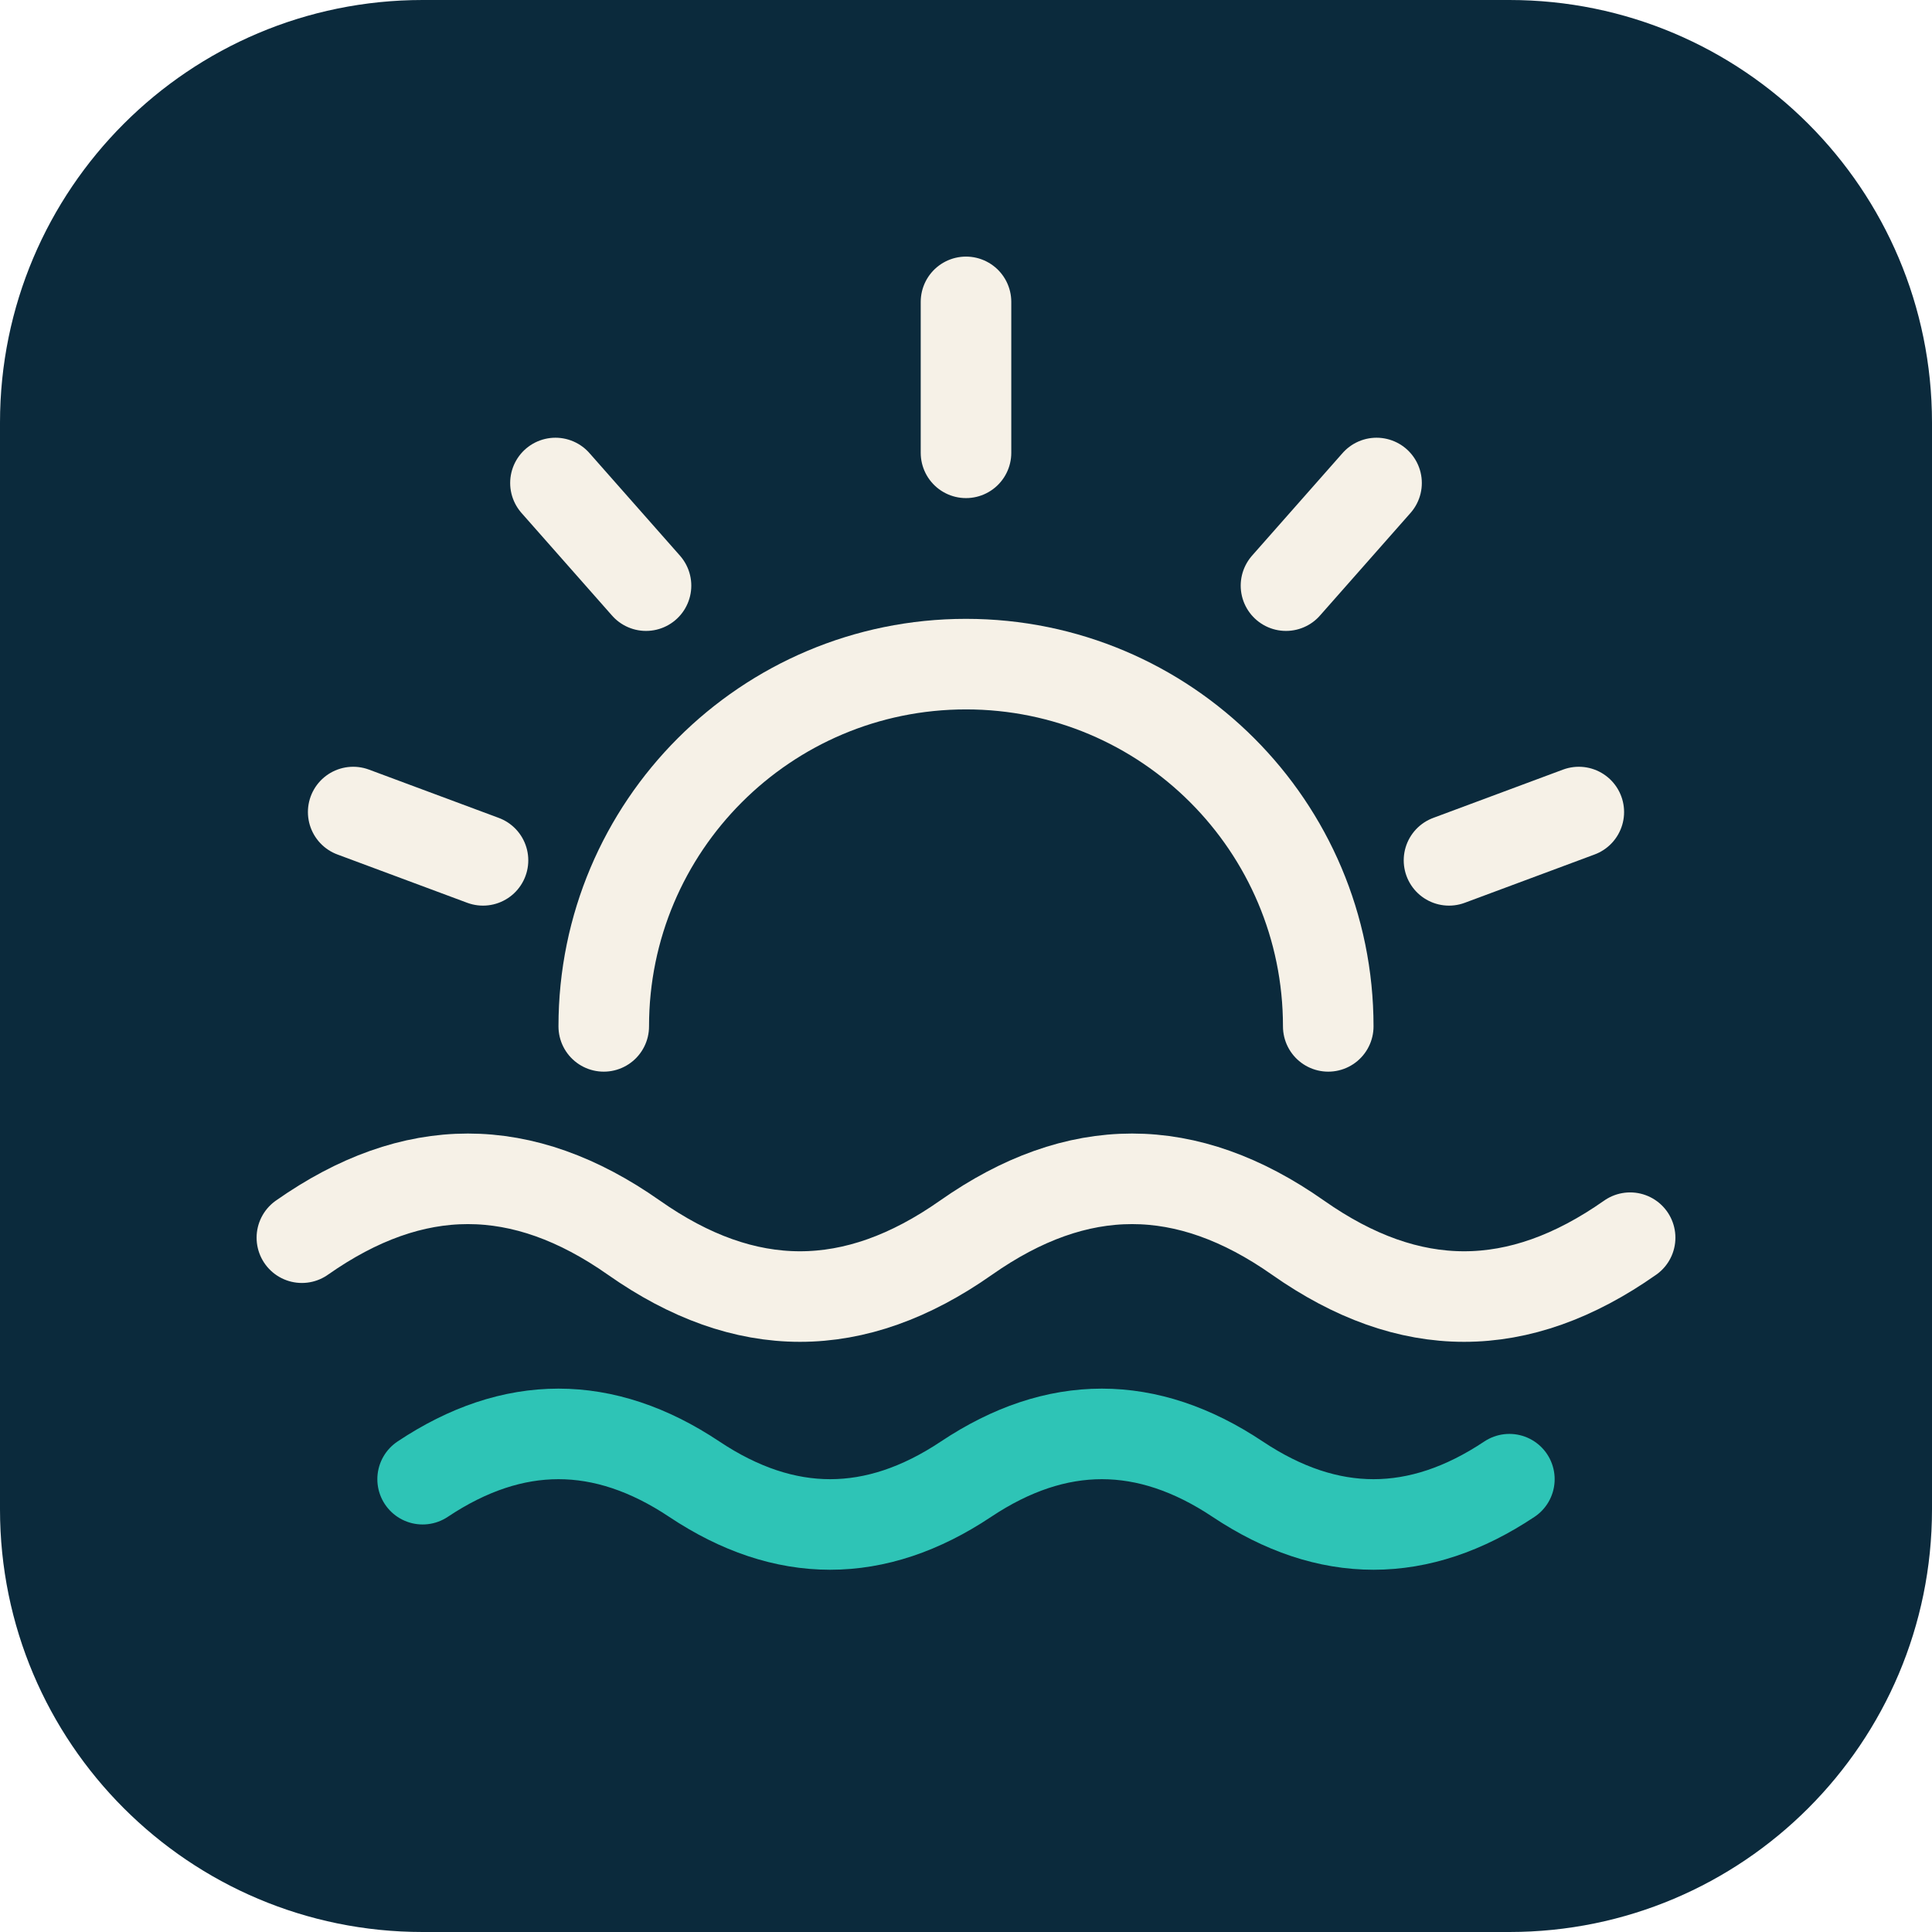
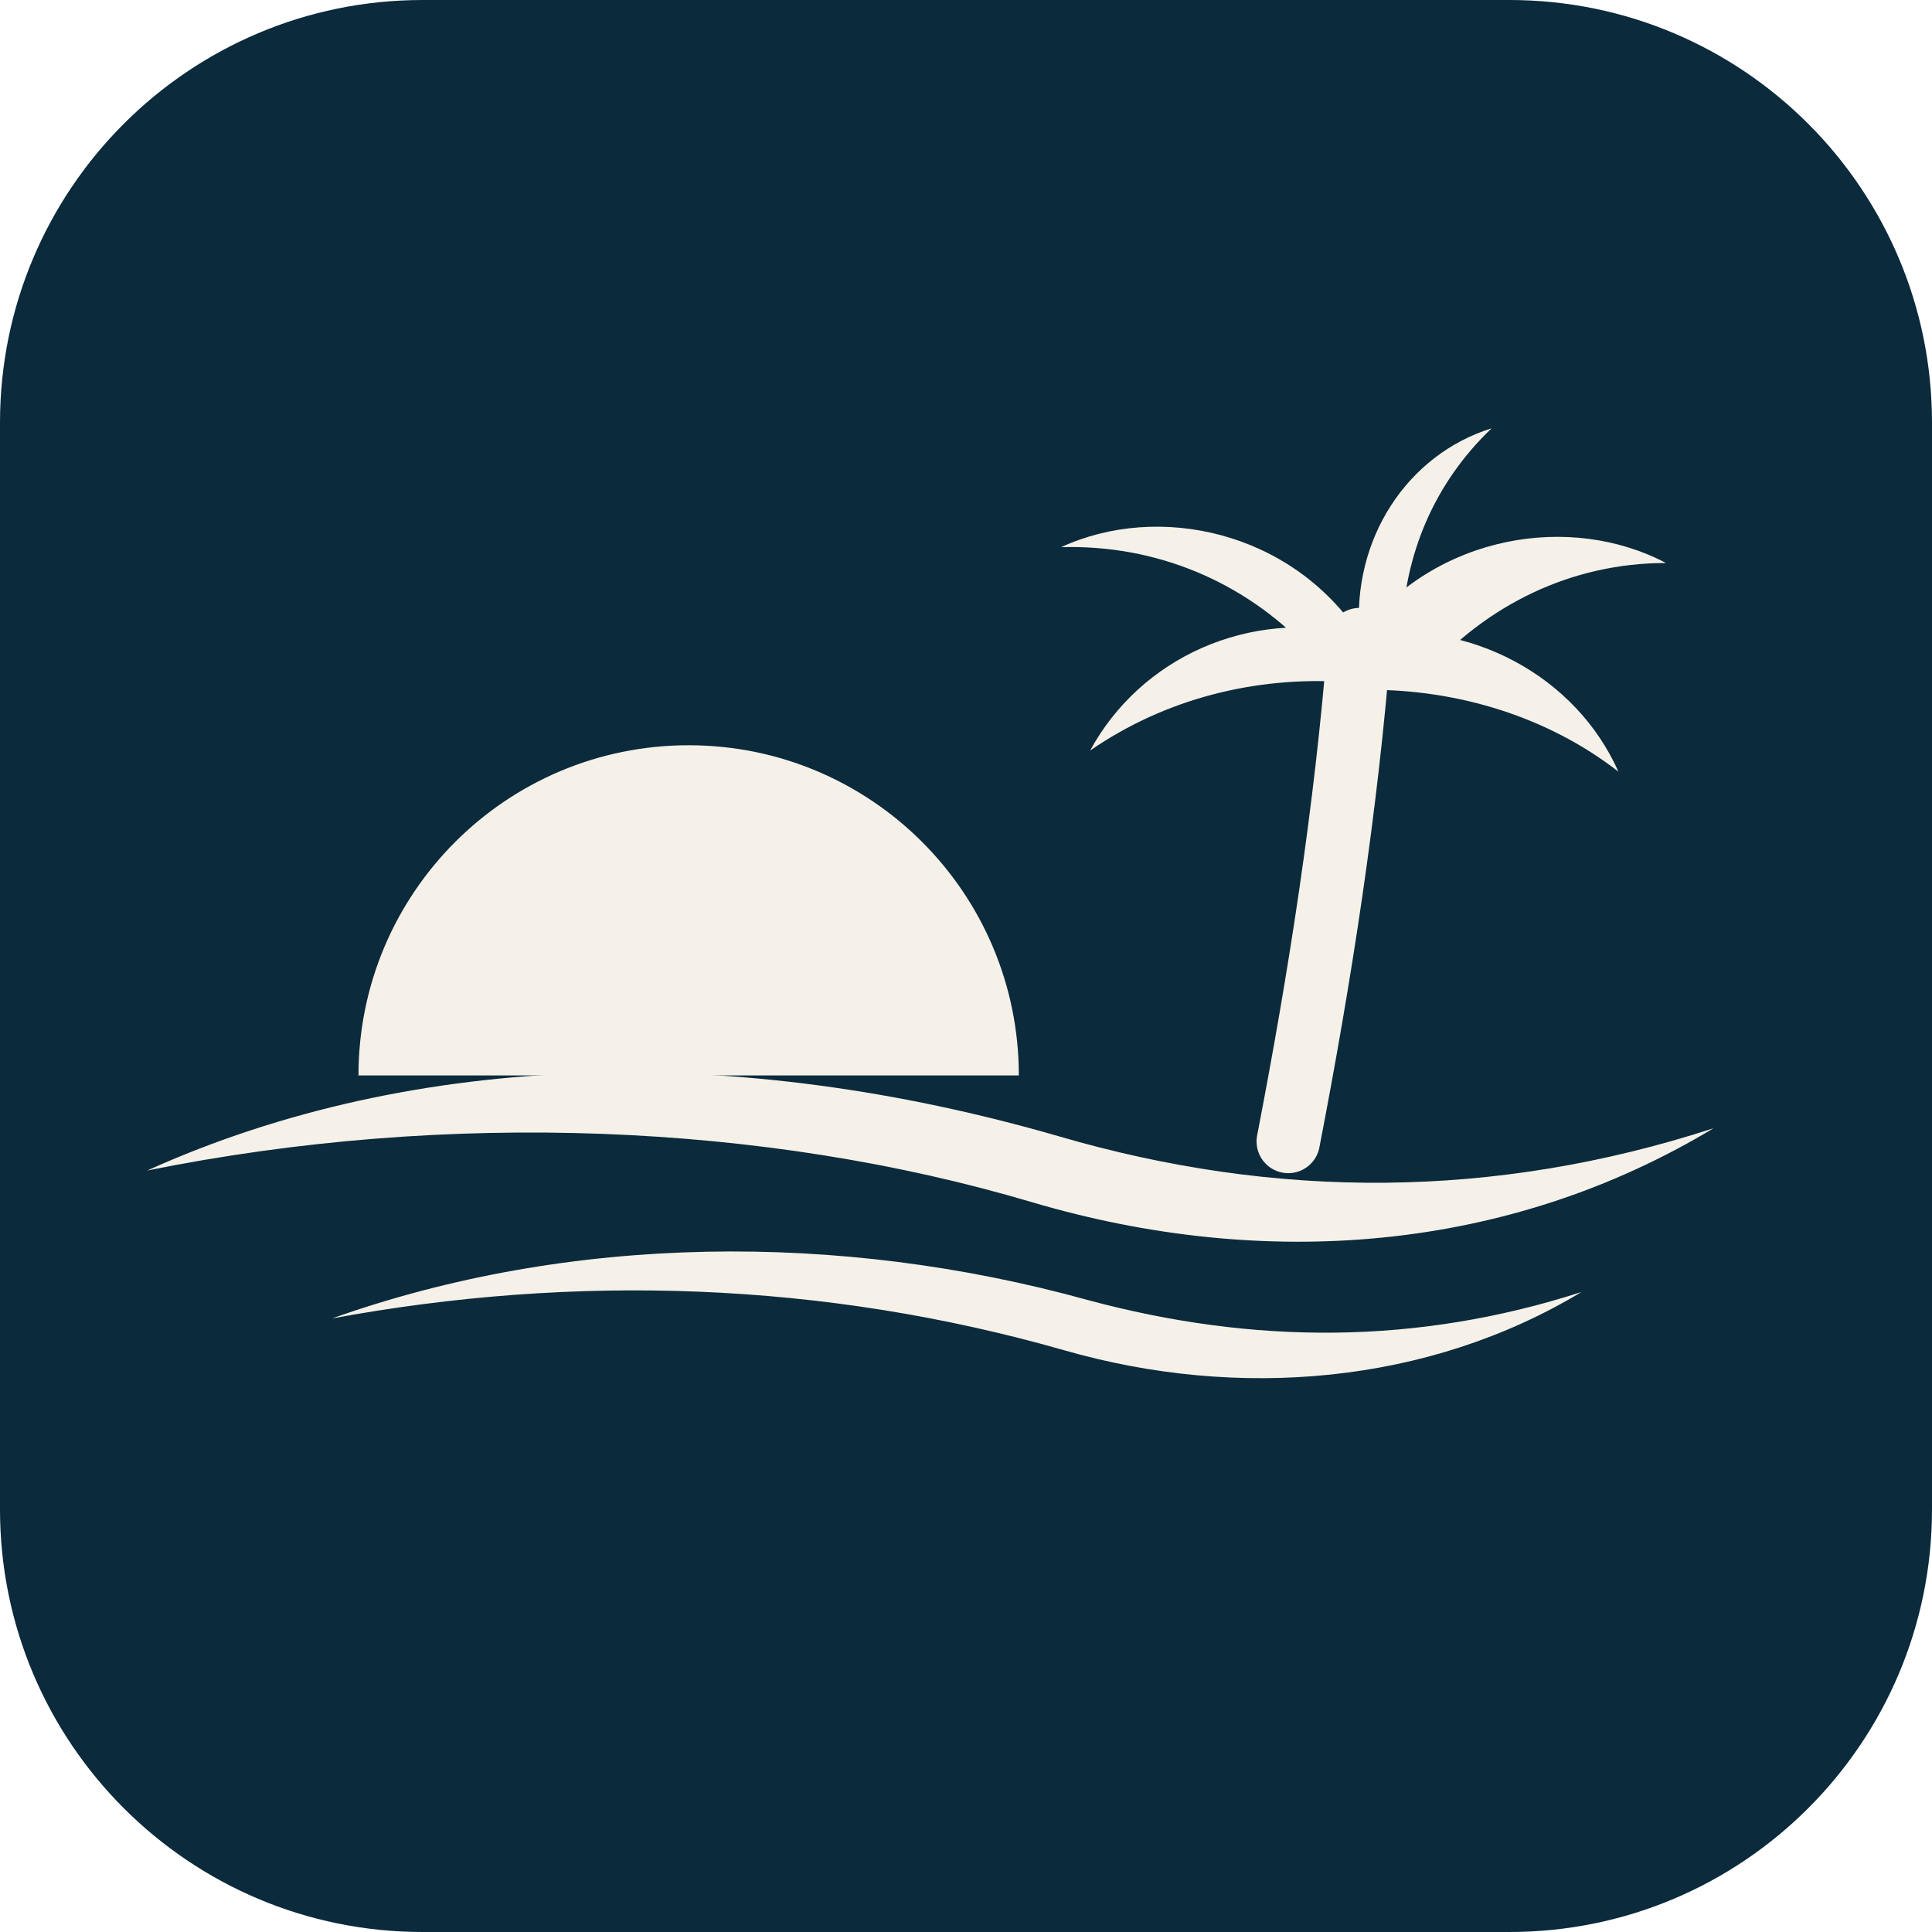
<svg xmlns="http://www.w3.org/2000/svg" viewBox="0 0 64 64">
  <rect width="64" height="64" rx="14" fill="#0B2A3C" />
-   <g fill="none" stroke="#F6F1E7" stroke-width="3" stroke-linecap="round">
-     <path d="M20 34a12 12 0 0 1 24 0" />
-     <path d="M32 15v-5M42.6 19.4l3-3.4M21.4 19.4l-3-3.4M48 28.5l4.3-1.6M16 28.5l-4.3-1.6" />
-     <path d="M10 41c3.7-2.6 7.3-2.6 11 0s7.3 2.6 11 0 7.3-2.6 11 0 7.3 2.6 11 0" />
+   <g transform="translate(4 12) scale(0.875)" fill="#F5F1E8">
+     <path d="M9 27a12.5 12.5 0 0 1 25 0z" />
+     <path d="M44.2 29.5c1.2-6.2 2.2-12.6 2.7-19" fill="none" stroke="#F5F1E8" stroke-width="2.4" stroke-linecap="round" />
+     <path d="M46.9 10.3c-2.6-3.9-7.6-5-11.3-3.3 3.6-.1 6.9 1.3 9.3 3.8zM46.9 10.3c-4.2-1-8.3.9-10.2 4.4 2.9-2 6.3-2.8 9.6-2.6zM46.9 10.3c2.9-3.8 8-4.6 11.6-2.7-3.6 0-6.8 1.6-9.1 4.2zM46.9 10.3c4.2-.6 8.2 1.6 9.8 5.2-2.7-2.1-6.1-3.1-9.4-3.1zM46.9 10.3c-.3-3.6 1.8-6.8 5-7.8-2.2 2.1-3.3 4.8-3.4 7.7z" />
+     <path d="M1 30.6c10.2-4.6 22.4-4.8 34.5-1.3 8.2 2.4 16.5 2.4 24.8-.3-7.8 4.7-17 5.4-25.8 2.8C24.4 28.8 12.4 28.3 1 30.6z" />
+     <path d="M8 36.2c9-3.2 19.2-3.3 28.6-.7 6.3 1.7 12.5 1.7 18.7-.3-5.8 3.5-13 4.1-19.6 2.2-9.1-2.6-18.5-2.9-27.7-1.2z" />
  </g>
-   <path d="M14 49c3-2 6-2 9 0s6 2 9 0 6-2 9 0 6 2 9 0" fill="none" stroke="#2EC4B6" stroke-width="3" stroke-linecap="round" />
</svg>
